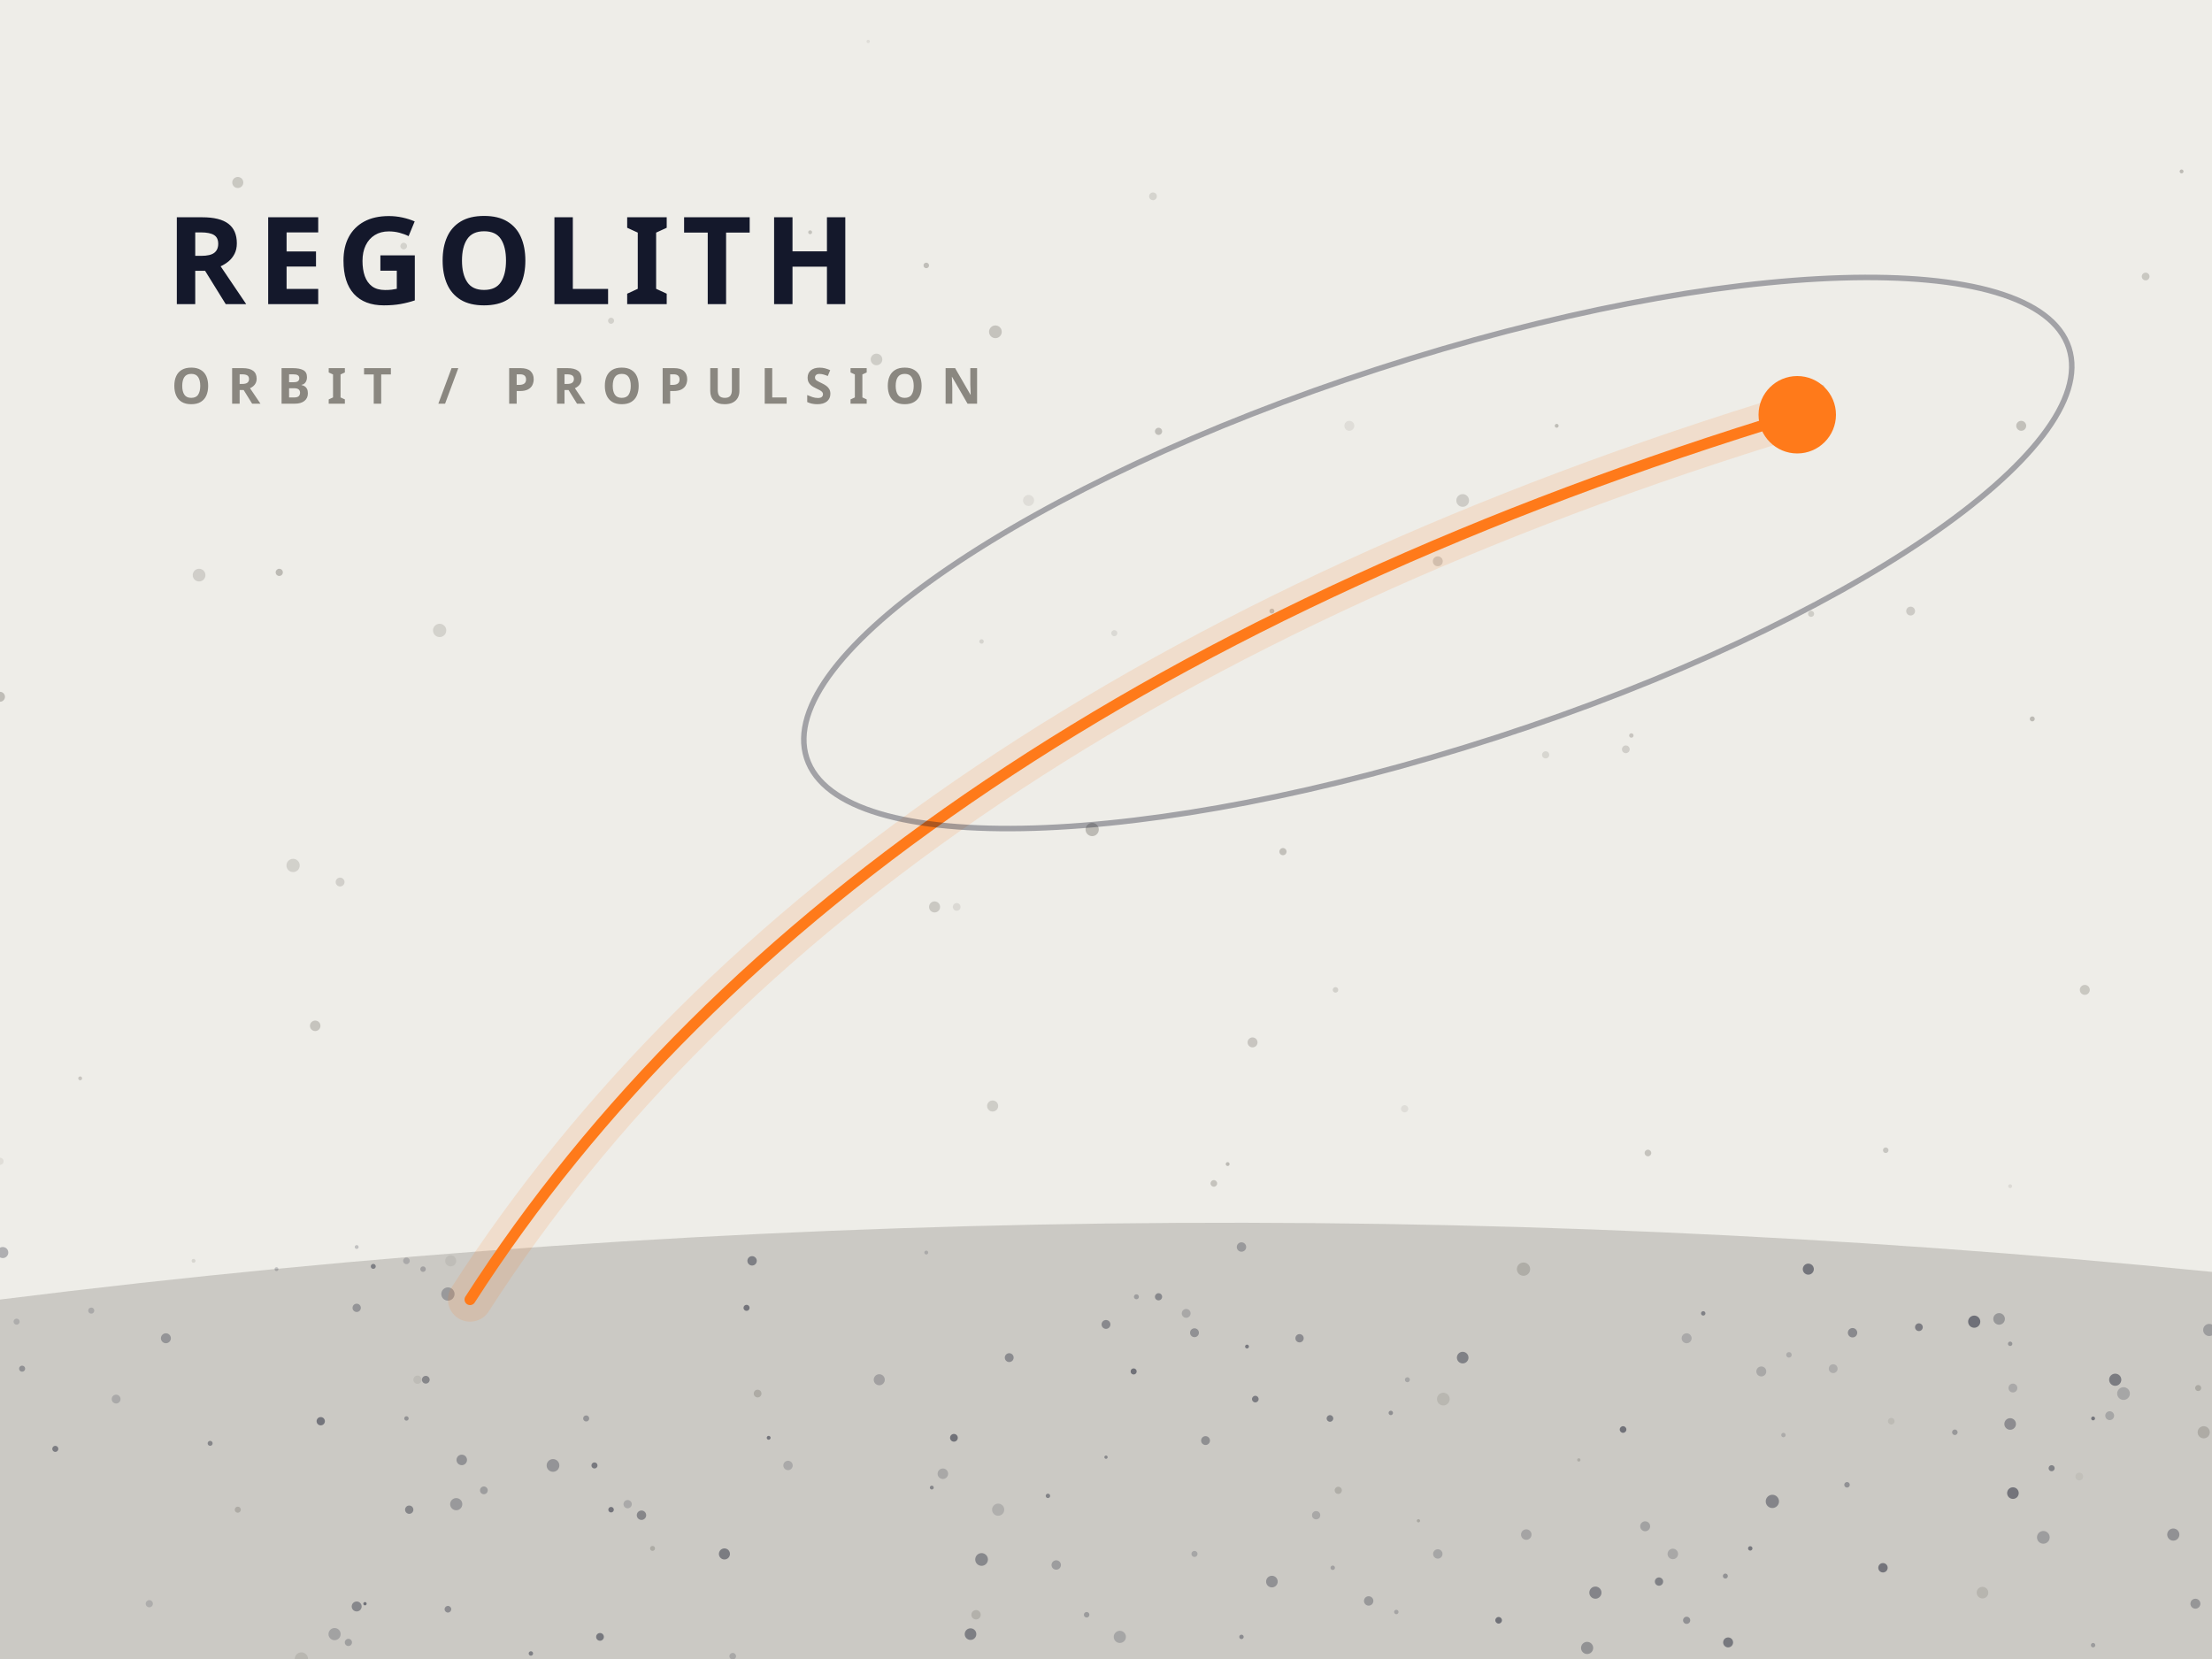
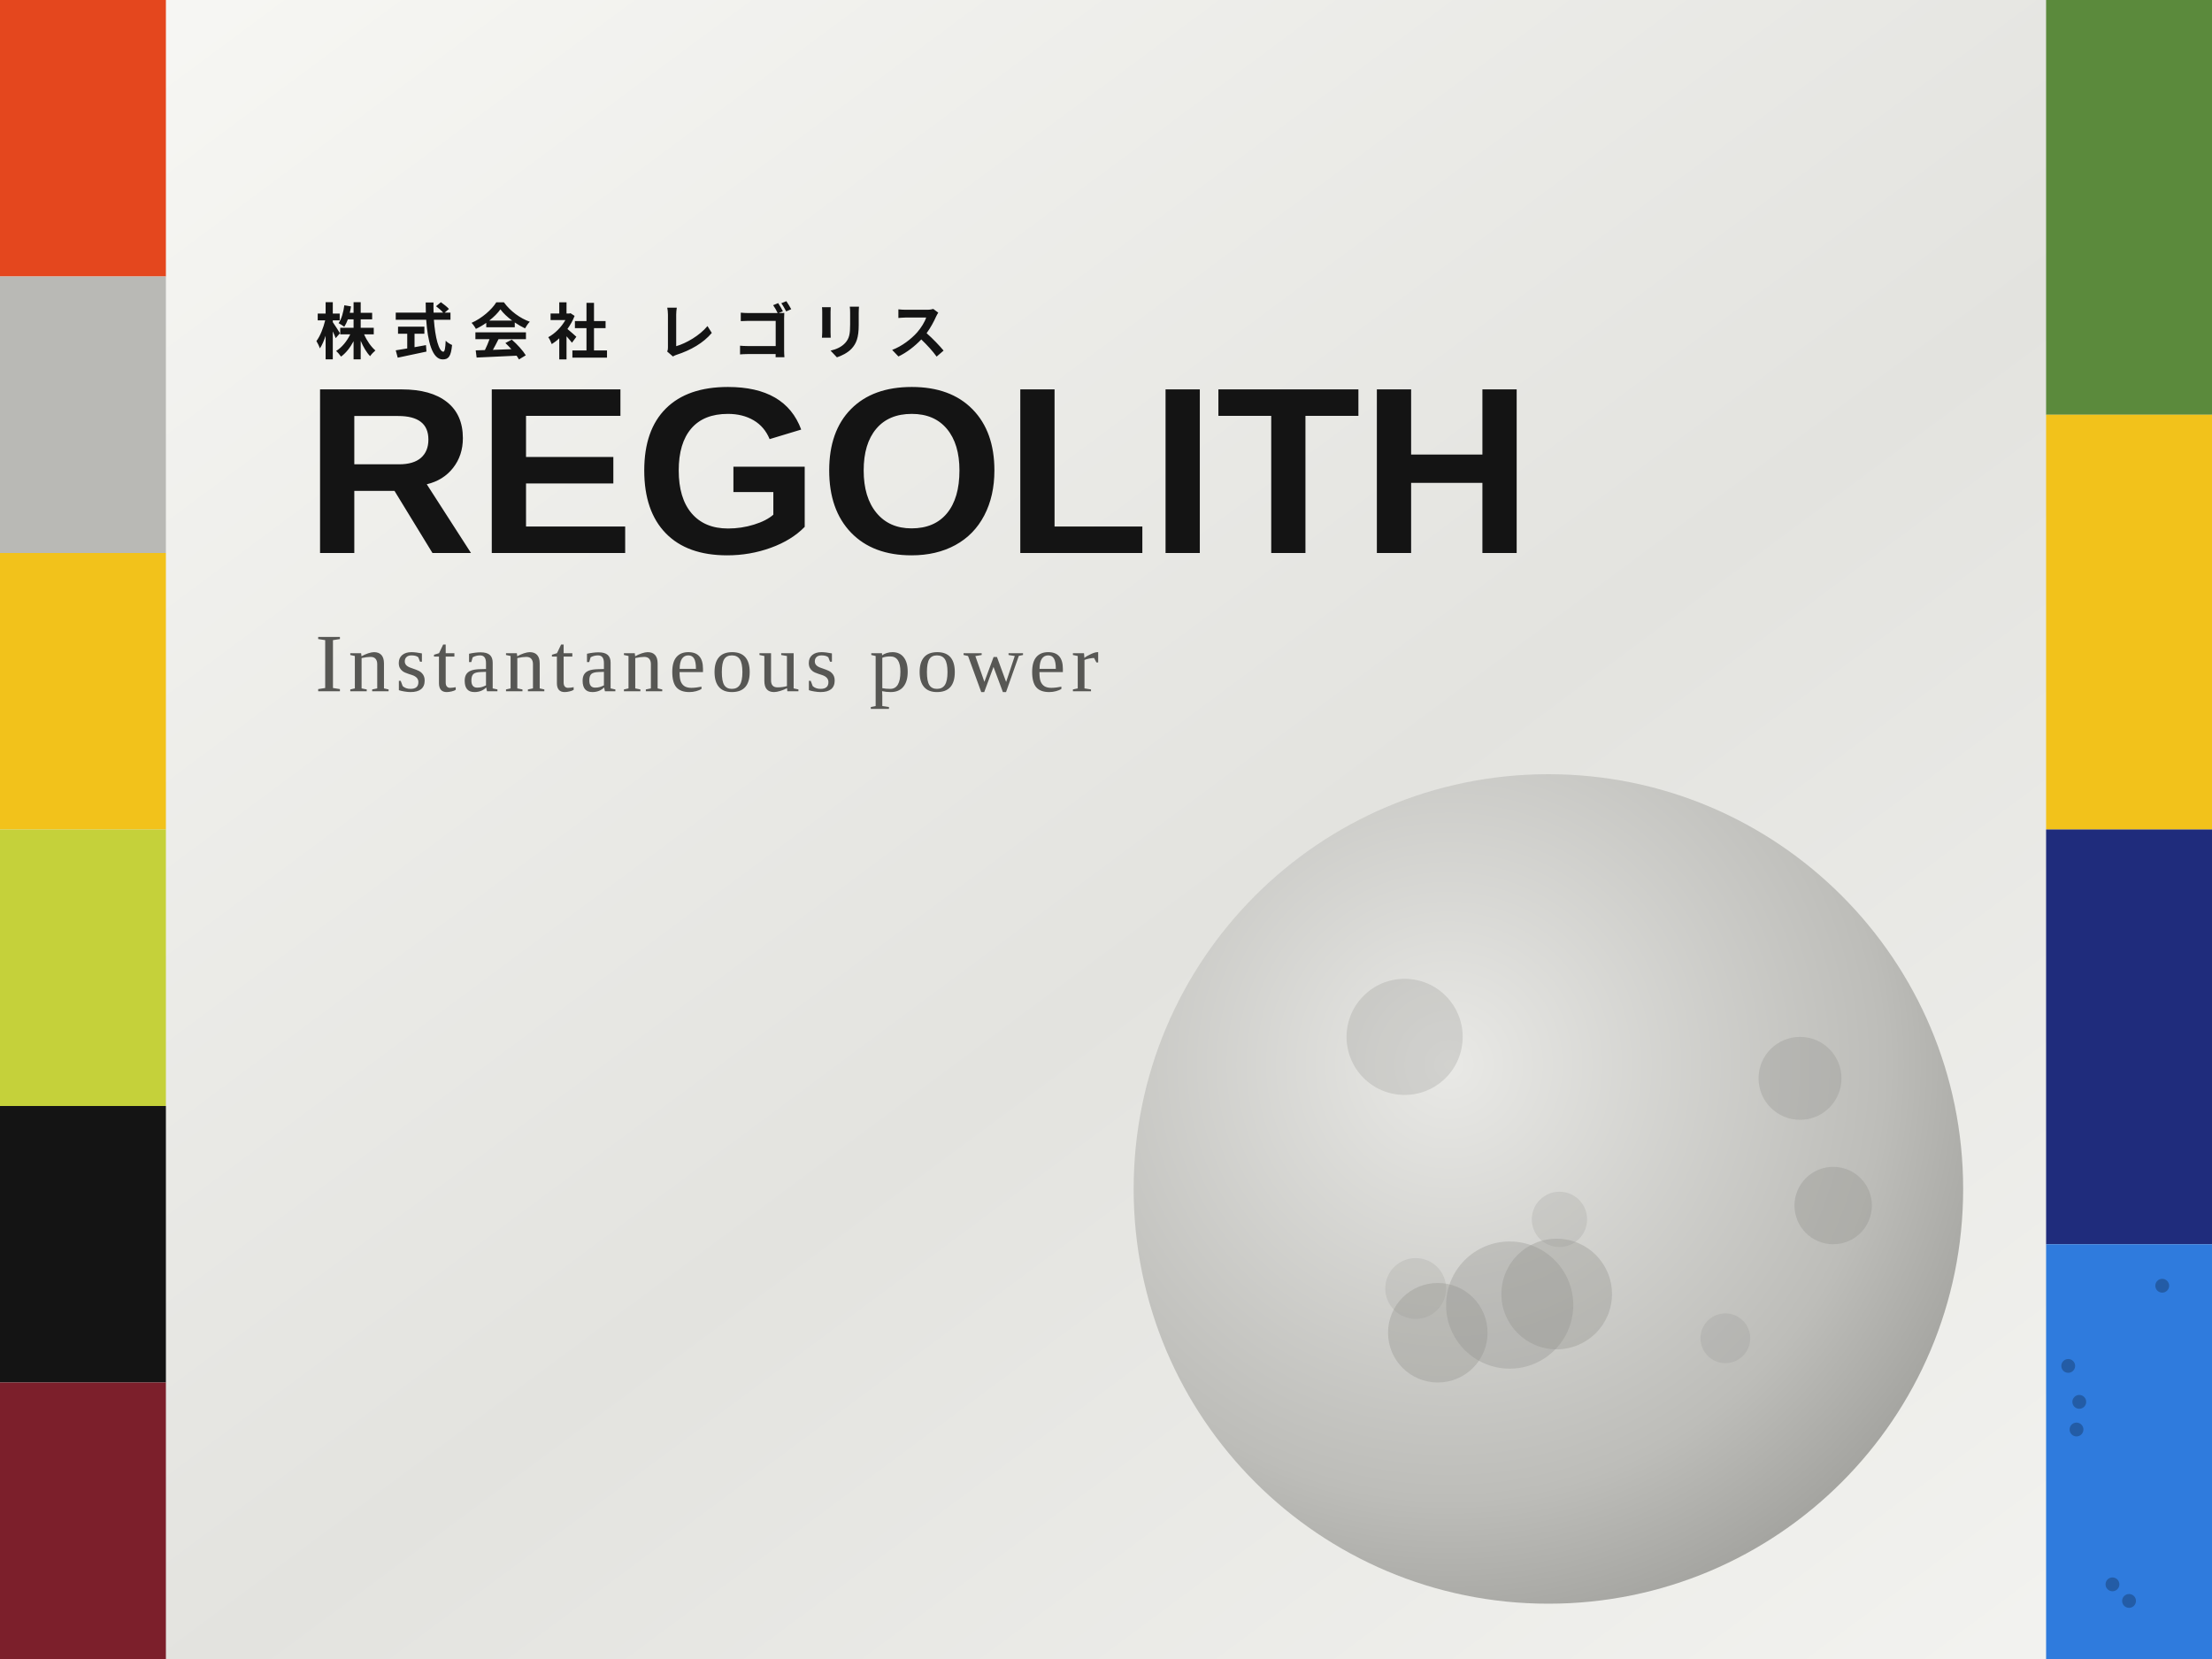
- <svg xmlns="http://www.w3.org/2000/svg" viewBox="0 0 800 600" width="800" height="600" role="img" aria-label="月面の地平線からロケットの噴射のように軌道へ上るオレンジの線">
-   <rect width="800" height="600" fill="#EEEDE8" />
-   <circle cx="0" cy="252" r="1.8" fill="#8A8780" opacity="0.47" />
-   <circle cx="682" cy="416" r="1.0" fill="#8A8780" opacity="0.38" />
-   <circle cx="529" cy="181" r="2.3" fill="#8A8780" opacity="0.33" />
-   <circle cx="484" cy="539" r="1.3" fill="#8A8780" opacity="0.42" />
-   <circle cx="360" cy="120" r="2.3" fill="#8A8780" opacity="0.41" />
-   <circle cx="684" cy="514" r="1.2" fill="#8A8780" opacity="0.22" />
-   <circle cx="0" cy="420" r="1.3" fill="#8A8780" opacity="0.15" />
-   <circle cx="653" cy="139" r="1.8" fill="#8A8780" opacity="0.44" />
-   <circle cx="659" cy="140" r="0.8" fill="#8A8780" opacity="0.34" />
-   <circle cx="359" cy="400" r="2.0" fill="#8A8780" opacity="0.32" />
-   <circle cx="338" cy="328" r="2.0" fill="#8A8780" opacity="0.36" />
-   <circle cx="752" cy="534" r="1.4" fill="#8A8780" opacity="0.15" />
-   <circle cx="72" cy="208" r="2.3" fill="#8A8780" opacity="0.30" />
-   <circle cx="146" cy="89" r="1.2" fill="#8A8780" opacity="0.27" />
-   <circle cx="520" cy="203" r="1.8" fill="#8A8780" opacity="0.35" />
-   <circle cx="417" cy="71" r="1.4" fill="#8A8780" opacity="0.25" />
-   <circle cx="522" cy="506" r="2.3" fill="#8A8780" opacity="0.28" />
-   <circle cx="513" cy="550" r="0.6" fill="#8A8780" opacity="0.50" />
-   <circle cx="163" cy="456" r="2.0" fill="#8A8780" opacity="0.18" />
-   <circle cx="372" cy="181" r="2.0" fill="#8A8780" opacity="0.16" />
-   <circle cx="419" cy="156" r="1.3" fill="#8A8780" opacity="0.46" />
-   <circle cx="460" cy="221" r="0.9" fill="#8A8780" opacity="0.45" />
-   <circle cx="789" cy="62" r="0.7" fill="#8A8780" opacity="0.49" />
-   <circle cx="101" cy="207" r="1.3" fill="#8A8780" opacity="0.50" />
-   <circle cx="571" cy="528" r="0.6" fill="#8A8780" opacity="0.43" />
-   <circle cx="776" cy="100" r="1.4" fill="#8A8780" opacity="0.37" />
-   <circle cx="797" cy="518" r="2.2" fill="#8A8780" opacity="0.45" />
-   <circle cx="717" cy="576" r="2.1" fill="#8A8780" opacity="0.31" />
-   <circle cx="335" cy="96" r="1.0" fill="#8A8780" opacity="0.46" />
-   <circle cx="123" cy="319" r="1.6" fill="#8A8780" opacity="0.29" />
-   <circle cx="293" cy="84" r="0.7" fill="#8A8780" opacity="0.42" />
-   <circle cx="559" cy="273" r="1.3" fill="#8A8780" opacity="0.23" />
-   <circle cx="563" cy="154" r="0.7" fill="#8A8780" opacity="0.48" />
-   <circle cx="727" cy="429" r="0.7" fill="#8A8780" opacity="0.18" />
-   <circle cx="795" cy="502" r="1.1" fill="#8A8780" opacity="0.49" />
-   <circle cx="274" cy="504" r="1.4" fill="#8A8780" opacity="0.45" />
-   <circle cx="453" cy="377" r="1.8" fill="#8A8780" opacity="0.39" />
-   <circle cx="444" cy="421" r="0.7" fill="#8A8780" opacity="0.50" />
-   <circle cx="221" cy="116" r="1.1" fill="#8A8780" opacity="0.28" />
-   <circle cx="236" cy="560" r="0.9" fill="#8A8780" opacity="0.46" />
-   <circle cx="355" cy="232" r="0.8" fill="#8A8780" opacity="0.25" />
-   <circle cx="590" cy="266" r="0.8" fill="#8A8780" opacity="0.39" />
-   <circle cx="508" cy="401" r="1.3" fill="#8A8780" opacity="0.16" />
-   <circle cx="317" cy="130" r="2.1" fill="#8A8780" opacity="0.32" />
-   <circle cx="464" cy="308" r="1.3" fill="#8A8780" opacity="0.44" />
-   <circle cx="70" cy="456" r="0.7" fill="#8A8780" opacity="0.23" />
-   <circle cx="754" cy="358" r="1.8" fill="#8A8780" opacity="0.37" />
-   <circle cx="403" cy="229" r="1.1" fill="#8A8780" opacity="0.20" />
-   <circle cx="488" cy="154" r="1.8" fill="#8A8780" opacity="0.16" />
-   <circle cx="588" cy="271" r="1.4" fill="#8A8780" opacity="0.30" />
-   <circle cx="731" cy="154" r="1.8" fill="#8A8780" opacity="0.44" />
-   <circle cx="106" cy="313" r="2.4" fill="#8A8780" opacity="0.28" />
-   <circle cx="551" cy="459" r="2.4" fill="#8A8780" opacity="0.43" />
-   <circle cx="353" cy="584" r="1.7" fill="#8A8780" opacity="0.36" />
-   <circle cx="655" cy="222" r="1.1" fill="#8A8780" opacity="0.32" />
-   <circle cx="29" cy="390" r="0.7" fill="#8A8780" opacity="0.39" />
-   <circle cx="439" cy="428" r="1.2" fill="#8A8780" opacity="0.41" />
-   <circle cx="151" cy="499" r="1.5" fill="#8A8780" opacity="0.20" />
-   <circle cx="114" cy="371" r="1.9" fill="#8A8780" opacity="0.40" />
-   <circle cx="483" cy="358" r="1.0" fill="#8A8780" opacity="0.28" />
-   <circle cx="735" cy="260" r="0.9" fill="#8A8780" opacity="0.49" />
-   <circle cx="395" cy="300" r="2.4" fill="#8A8780" opacity="0.50" />
-   <circle cx="314" cy="15" r="0.6" fill="#8A8780" opacity="0.16" />
-   <circle cx="86" cy="546" r="1.1" fill="#8A8780" opacity="0.45" />
-   <circle cx="596" cy="417" r="1.2" fill="#8A8780" opacity="0.41" />
-   <circle cx="346" cy="328" r="1.4" fill="#8A8780" opacity="0.19" />
-   <circle cx="691" cy="221" r="1.6" fill="#8A8780" opacity="0.34" />
-   <circle cx="86" cy="66" r="2.0" fill="#8A8780" opacity="0.37" />
-   <circle cx="109" cy="600" r="2.4" fill="#8A8780" opacity="0.28" />
-   <circle cx="159" cy="228" r="2.4" fill="#8A8780" opacity="0.27" />
-   <path d="M0 470 Q400 420 800 460 V600 H0Z" fill="#8A8780" opacity=".35" />
-   <circle cx="1" cy="453" r="2.0" fill="#14182B" opacity="0.29" />
-   <circle cx="595" cy="552" r="1.8" fill="#14182B" opacity="0.22" />
-   <circle cx="200" cy="530" r="2.3" fill="#14182B" opacity="0.30" />
-   <circle cx="212" cy="513" r="1.1" fill="#14182B" opacity="0.30" />
-   <circle cx="355" cy="564" r="2.3" fill="#14182B" opacity="0.37" />
-   <circle cx="265" cy="599" r="1.2" fill="#14182B" opacity="0.19" />
-   <circle cx="616" cy="475" r="0.8" fill="#14182B" opacity="0.41" />
-   <circle cx="147" cy="513" r="0.8" fill="#14182B" opacity="0.31" />
-   <circle cx="786" cy="555" r="2.2" fill="#14182B" opacity="0.32" />
-   <circle cx="505" cy="583" r="0.8" fill="#14182B" opacity="0.21" />
-   <circle cx="365" cy="491" r="1.6" fill="#14182B" opacity="0.35" />
-   <circle cx="400" cy="479" r="1.6" fill="#14182B" opacity="0.36" />
-   <circle cx="799" cy="481" r="2.2" fill="#14182B" opacity="0.25" />
-   <circle cx="432" cy="482" r="1.6" fill="#14182B" opacity="0.32" />
-   <circle cx="132" cy="580" r="0.6" fill="#14182B" opacity="0.50" />
-   <circle cx="449" cy="592" r="0.8" fill="#14182B" opacity="0.35" />
-   <circle cx="542" cy="586" r="1.2" fill="#14182B" opacity="0.49" />
-   <circle cx="663" cy="495" r="1.6" fill="#14182B" opacity="0.16" />
-   <circle cx="345" cy="520" r="1.4" fill="#14182B" opacity="0.49" />
-   <circle cx="126" cy="594" r="1.3" fill="#14182B" opacity="0.24" />
-   <circle cx="763" cy="512" r="1.6" fill="#14182B" opacity="0.20" />
-   <circle cx="765" cy="499" r="2.2" fill="#14182B" opacity="0.44" />
-   <circle cx="757" cy="595" r="0.8" fill="#14182B" opacity="0.26" />
-   <circle cx="600" cy="572" r="1.5" fill="#14182B" opacity="0.41" />
-   <circle cx="637" cy="496" r="1.8" fill="#14182B" opacity="0.19" />
-   <circle cx="154" cy="499" r="1.4" fill="#14182B" opacity="0.38" />
-   <circle cx="175" cy="539" r="1.4" fill="#14182B" opacity="0.25" />
-   <circle cx="728" cy="502" r="1.6" fill="#14182B" opacity="0.18" />
-   <circle cx="723" cy="477" r="2.1" fill="#14182B" opacity="0.28" />
-   <circle cx="654" cy="459" r="2.0" fill="#14182B" opacity="0.47" />
-   <circle cx="6" cy="478" r="1.1" fill="#14182B" opacity="0.16" />
-   <circle cx="529" cy="491" r="2.1" fill="#14182B" opacity="0.41" />
-   <circle cx="727" cy="515" r="2.1" fill="#14182B" opacity="0.34" />
-   <circle cx="707" cy="518" r="1.0" fill="#14182B" opacity="0.28" />
-   <circle cx="379" cy="541" r="0.8" fill="#14182B" opacity="0.40" />
-   <circle cx="337" cy="538" r="0.7" fill="#14182B" opacity="0.38" />
-   <circle cx="278" cy="520" r="0.7" fill="#14182B" opacity="0.47" />
-   <circle cx="768" cy="504" r="2.3" fill="#14182B" opacity="0.20" />
-   <circle cx="382" cy="566" r="1.7" fill="#14182B" opacity="0.25" />
-   <circle cx="436" cy="521" r="1.6" fill="#14182B" opacity="0.33" />
-   <circle cx="429" cy="475" r="1.6" fill="#14182B" opacity="0.19" />
-   <circle cx="647" cy="490" r="1.0" fill="#14182B" opacity="0.17" />
-   <circle cx="641" cy="543" r="2.4" fill="#14182B" opacity="0.39" />
-   <circle cx="100" cy="459" r="0.7" fill="#14182B" opacity="0.21" />
-   <circle cx="42" cy="506" r="1.6" fill="#14182B" opacity="0.18" />
-   <circle cx="482" cy="567" r="0.8" fill="#14182B" opacity="0.23" />
-   <circle cx="410" cy="496" r="1.1" fill="#14182B" opacity="0.49" />
-   <circle cx="610" cy="484" r="1.8" fill="#14182B" opacity="0.18" />
-   <circle cx="351" cy="591" r="2.1" fill="#14182B" opacity="0.42" />
-   <circle cx="148" cy="546" r="1.5" fill="#14182B" opacity="0.38" />
-   <circle cx="167" cy="528" r="1.9" fill="#14182B" opacity="0.32" />
-   <circle cx="221" cy="546" r="1.0" fill="#14182B" opacity="0.48" />
-   <circle cx="192" cy="598" r="0.8" fill="#14182B" opacity="0.42" />
-   <circle cx="451" cy="487" r="0.7" fill="#14182B" opacity="0.45" />
-   <circle cx="217" cy="592" r="1.4" fill="#14182B" opacity="0.46" />
-   <circle cx="574" cy="596" r="2.2" fill="#14182B" opacity="0.31" />
-   <circle cx="503" cy="511" r="0.8" fill="#14182B" opacity="0.33" />
-   <circle cx="605" cy="562" r="1.9" fill="#14182B" opacity="0.19" />
-   <circle cx="681" cy="567" r="1.7" fill="#14182B" opacity="0.48" />
-   <circle cx="270" cy="473" r="1.1" fill="#14182B" opacity="0.48" />
-   <circle cx="215" cy="530" r="1.1" fill="#14182B" opacity="0.45" />
-   <circle cx="121" cy="591" r="2.2" fill="#14182B" opacity="0.22" />
-   <circle cx="335" cy="453" r="0.7" fill="#14182B" opacity="0.18" />
-   <circle cx="449" cy="451" r="1.7" fill="#14182B" opacity="0.27" />
-   <circle cx="454" cy="506" r="1.2" fill="#14182B" opacity="0.43" />
-   <circle cx="147" cy="456" r="1.2" fill="#14182B" opacity="0.18" />
-   <circle cx="509" cy="499" r="0.9" fill="#14182B" opacity="0.20" />
-   <circle cx="20" cy="524" r="1.1" fill="#14182B" opacity="0.43" />
-   <circle cx="476" cy="548" r="1.5" fill="#14182B" opacity="0.19" />
-   <circle cx="728" cy="540" r="2.1" fill="#14182B" opacity="0.48" />
-   <circle cx="162" cy="468" r="2.4" fill="#14182B" opacity="0.27" />
-   <circle cx="129" cy="473" r="1.5" fill="#14182B" opacity="0.30" />
-   <circle cx="400" cy="527" r="0.6" fill="#14182B" opacity="0.37" />
-   <circle cx="645" cy="519" r="0.8" fill="#14182B" opacity="0.17" />
-   <circle cx="577" cy="576" r="2.2" fill="#14182B" opacity="0.39" />
-   <circle cx="742" cy="531" r="1.1" fill="#14182B" opacity="0.40" />
-   <circle cx="470" cy="484" r="1.5" fill="#14182B" opacity="0.35" />
-   <circle cx="227" cy="544" r="1.5" fill="#14182B" opacity="0.18" />
-   <circle cx="670" cy="482" r="1.7" fill="#14182B" opacity="0.36" />
-   <circle cx="129" cy="451" r="0.7" fill="#14182B" opacity="0.21" />
-   <circle cx="411" cy="469" r="0.9" fill="#14182B" opacity="0.25" />
-   <circle cx="318" cy="499" r="2.0" fill="#14182B" opacity="0.23" />
-   <circle cx="232" cy="548" r="1.7" fill="#14182B" opacity="0.38" />
-   <circle cx="727" cy="486" r="0.8" fill="#14182B" opacity="0.29" />
-   <circle cx="520" cy="562" r="1.7" fill="#14182B" opacity="0.20" />
-   <circle cx="405" cy="592" r="2.2" fill="#14182B" opacity="0.20" />
-   <circle cx="285" cy="530" r="1.7" fill="#14182B" opacity="0.18" />
-   <circle cx="668" cy="537" r="1.0" fill="#14182B" opacity="0.32" />
-   <circle cx="625" cy="594" r="1.8" fill="#14182B" opacity="0.46" />
-   <circle cx="272" cy="456" r="1.7" fill="#14182B" opacity="0.42" />
-   <circle cx="76" cy="522" r="0.9" fill="#14182B" opacity="0.38" />
-   <circle cx="54" cy="580" r="1.3" fill="#14182B" opacity="0.16" />
-   <circle cx="341" cy="533" r="1.9" fill="#14182B" opacity="0.19" />
-   <circle cx="714" cy="478" r="2.2" fill="#14182B" opacity="0.50" />
-   <circle cx="60" cy="484" r="1.8" fill="#14182B" opacity="0.30" />
-   <circle cx="129" cy="581" r="1.8" fill="#14182B" opacity="0.37" />
-   <circle cx="757" cy="513" r="0.7" fill="#14182B" opacity="0.47" />
-   <circle cx="116" cy="514" r="1.5" fill="#14182B" opacity="0.47" />
-   <circle cx="165" cy="544" r="2.2" fill="#14182B" opacity="0.27" />
-   <circle cx="495" cy="579" r="1.7" fill="#14182B" opacity="0.28" />
-   <circle cx="153" cy="459" r="1.0" fill="#14182B" opacity="0.23" />
-   <circle cx="262" cy="562" r="2.0" fill="#14182B" opacity="0.44" />
-   <circle cx="739" cy="556" r="2.3" fill="#14182B" opacity="0.25" />
-   <circle cx="460" cy="572" r="2.1" fill="#14182B" opacity="0.32" />
-   <circle cx="794" cy="580" r="1.8" fill="#14182B" opacity="0.29" />
-   <circle cx="8" cy="495" r="1.1" fill="#14182B" opacity="0.32" />
-   <circle cx="162" cy="582" r="1.2" fill="#14182B" opacity="0.34" />
-   <circle cx="694" cy="480" r="1.4" fill="#14182B" opacity="0.43" />
-   <circle cx="552" cy="555" r="1.9" fill="#14182B" opacity="0.21" />
-   <circle cx="610" cy="586" r="1.3" fill="#14182B" opacity="0.32" />
-   <circle cx="33" cy="474" r="1.1" fill="#14182B" opacity="0.18" />
-   <circle cx="419" cy="469" r="1.3" fill="#14182B" opacity="0.37" />
-   <circle cx="624" cy="570" r="0.9" fill="#14182B" opacity="0.31" />
-   <circle cx="587" cy="517" r="1.2" fill="#14182B" opacity="0.49" />
-   <circle cx="361" cy="546" r="2.2" fill="#14182B" opacity="0.15" />
-   <circle cx="393" cy="584" r="1.0" fill="#14182B" opacity="0.26" />
-   <circle cx="633" cy="560" r="0.8" fill="#14182B" opacity="0.46" />
-   <circle cx="432" cy="562" r="1.1" fill="#14182B" opacity="0.20" />
-   <circle cx="481" cy="513" r="1.2" fill="#14182B" opacity="0.42" />
-   <circle cx="135" cy="458" r="0.9" fill="#14182B" opacity="0.42" />
-   <path d="M170 470 C260 330 420 220 650 150" fill="none" stroke="#FF7A1A" stroke-width="16" stroke-linecap="round" opacity=".14" />
-   <path d="M170 470 C260 330 420 220 650 150" fill="none" stroke="#FF7A1A" stroke-width="4" stroke-linecap="round" />
-   <circle cx="650" cy="150" r="14" fill="#FF7A1A" />
-   <ellipse cx="520" cy="200" rx="240" ry="70" transform="rotate(-18 520 200)" fill="none" stroke="#14182B" stroke-opacity=".35" stroke-width="2" />
-   <text x="60" y="110" font-family="Sora, Segoe UI, sans-serif" font-size="44" font-weight="700" fill="#14182B" letter-spacing="4">REGOLITH</text>
-   <text x="62" y="146" font-family="Sora, Segoe UI, sans-serif" font-size="18" font-weight="600" fill="#8A8780" letter-spacing="6">ORBIT / PROPULSION</text>
+ <svg xmlns="http://www.w3.org/2000/svg" viewBox="0 0 800 600" width="800" height="600" role="img" aria-label="名刺と同じ色ブロックと灰色の月で構成した REGOLITH のブランドイメージ">
+   <defs>
+     <linearGradient id="l26" x1="0" y1="0" x2="1" y2="1">
+       <stop offset="0" stop-color="#F8F8F5" />
+       <stop offset=".55" stop-color="#E3E3DF" />
+       <stop offset="1" stop-color="#F4F4F1" />
+     </linearGradient>
+   </defs>
+   <rect width="800" height="600" fill="url(#l26)" />
+   <rect x="0" y="0" width="60" height="100" fill="#E4471E" />
+   <rect x="0" y="100" width="60" height="100" fill="#B9B9B5" />
+   <rect x="0" y="200" width="60" height="100" fill="#F2C21B" />
+   <rect x="0" y="300" width="60" height="100" fill="#C5D13A" />
+   <rect x="0" y="400" width="60" height="100" fill="#141414" />
+   <rect x="0" y="500" width="60" height="100" fill="#7C1F2B" />
+   <rect x="740" y="0" width="60" height="150" fill="#5B8A3C" />
+   <rect x="740" y="150" width="60" height="150" fill="#F2C21B" />
+   <rect x="740" y="300" width="60" height="150" fill="#1F2C7C" />
+   <rect x="740" y="450" width="60" height="150" fill="#2F7BDD" />
+   <circle cx="748" cy="494" r="2.5" fill="#000" opacity=".25" />
+   <circle cx="770" cy="579" r="2.5" fill="#000" opacity=".25" />
+   <circle cx="751" cy="517" r="2.5" fill="#000" opacity=".25" />
+   <circle cx="752" cy="507" r="2.5" fill="#000" opacity=".25" />
+   <circle cx="764" cy="573" r="2.5" fill="#000" opacity=".25" />
+   <circle cx="782" cy="465" r="2.5" fill="#000" opacity=".25" />
+   <defs>
+     <radialGradient id="ph" cx=".38" cy=".35" r=".75">
+       <stop offset="0" stop-color="#E9E9E6" />
+       <stop offset=".7" stop-color="#BDBDB9" />
+       <stop offset="1" stop-color="#9C9C98" />
+     </radialGradient>
+   </defs>
+   <g opacity="1">
+     <circle cx="560" cy="430" r="150" fill="url(#ph)" />
+     <circle cx="663" cy="436" r="14" fill="#8F8F8B" opacity="0.34" />
+     <circle cx="520" cy="482" r="18" fill="#8F8F8B" opacity="0.34" />
+     <circle cx="512" cy="466" r="11" fill="#8F8F8B" opacity="0.20" />
+     <circle cx="546" cy="472" r="23" fill="#8F8F8B" opacity="0.33" />
+     <circle cx="624" cy="484" r="9" fill="#8F8F8B" opacity="0.22" />
+     <circle cx="651" cy="390" r="15" fill="#8F8F8B" opacity="0.31" />
+     <circle cx="508" cy="375" r="21" fill="#8F8F8B" opacity="0.26" />
+     <circle cx="563" cy="468" r="20" fill="#8F8F8B" opacity="0.34" />
+     <circle cx="564" cy="441" r="10" fill="#8F8F8B" opacity="0.21" />
+   </g>
+   <text x="110" y="200" font-family="Barlow, 'Arial Black', Arial, sans-serif" font-size="86" font-weight="800" fill="#141414">REGOLITH</text>
+   <text x="114" y="128" font-family="'Noto Sans JP', 'Yu Gothic', Meiryo, sans-serif" font-size="22" font-weight="700" fill="#141414" letter-spacing="6">株式会社 レゴリス</text>
+   <text x="114" y="250" font-family="'Cormorant Garamond', 'Times New Roman', serif" font-size="30" fill="#575754" letter-spacing="2">Instantaneous power</text>
</svg>
